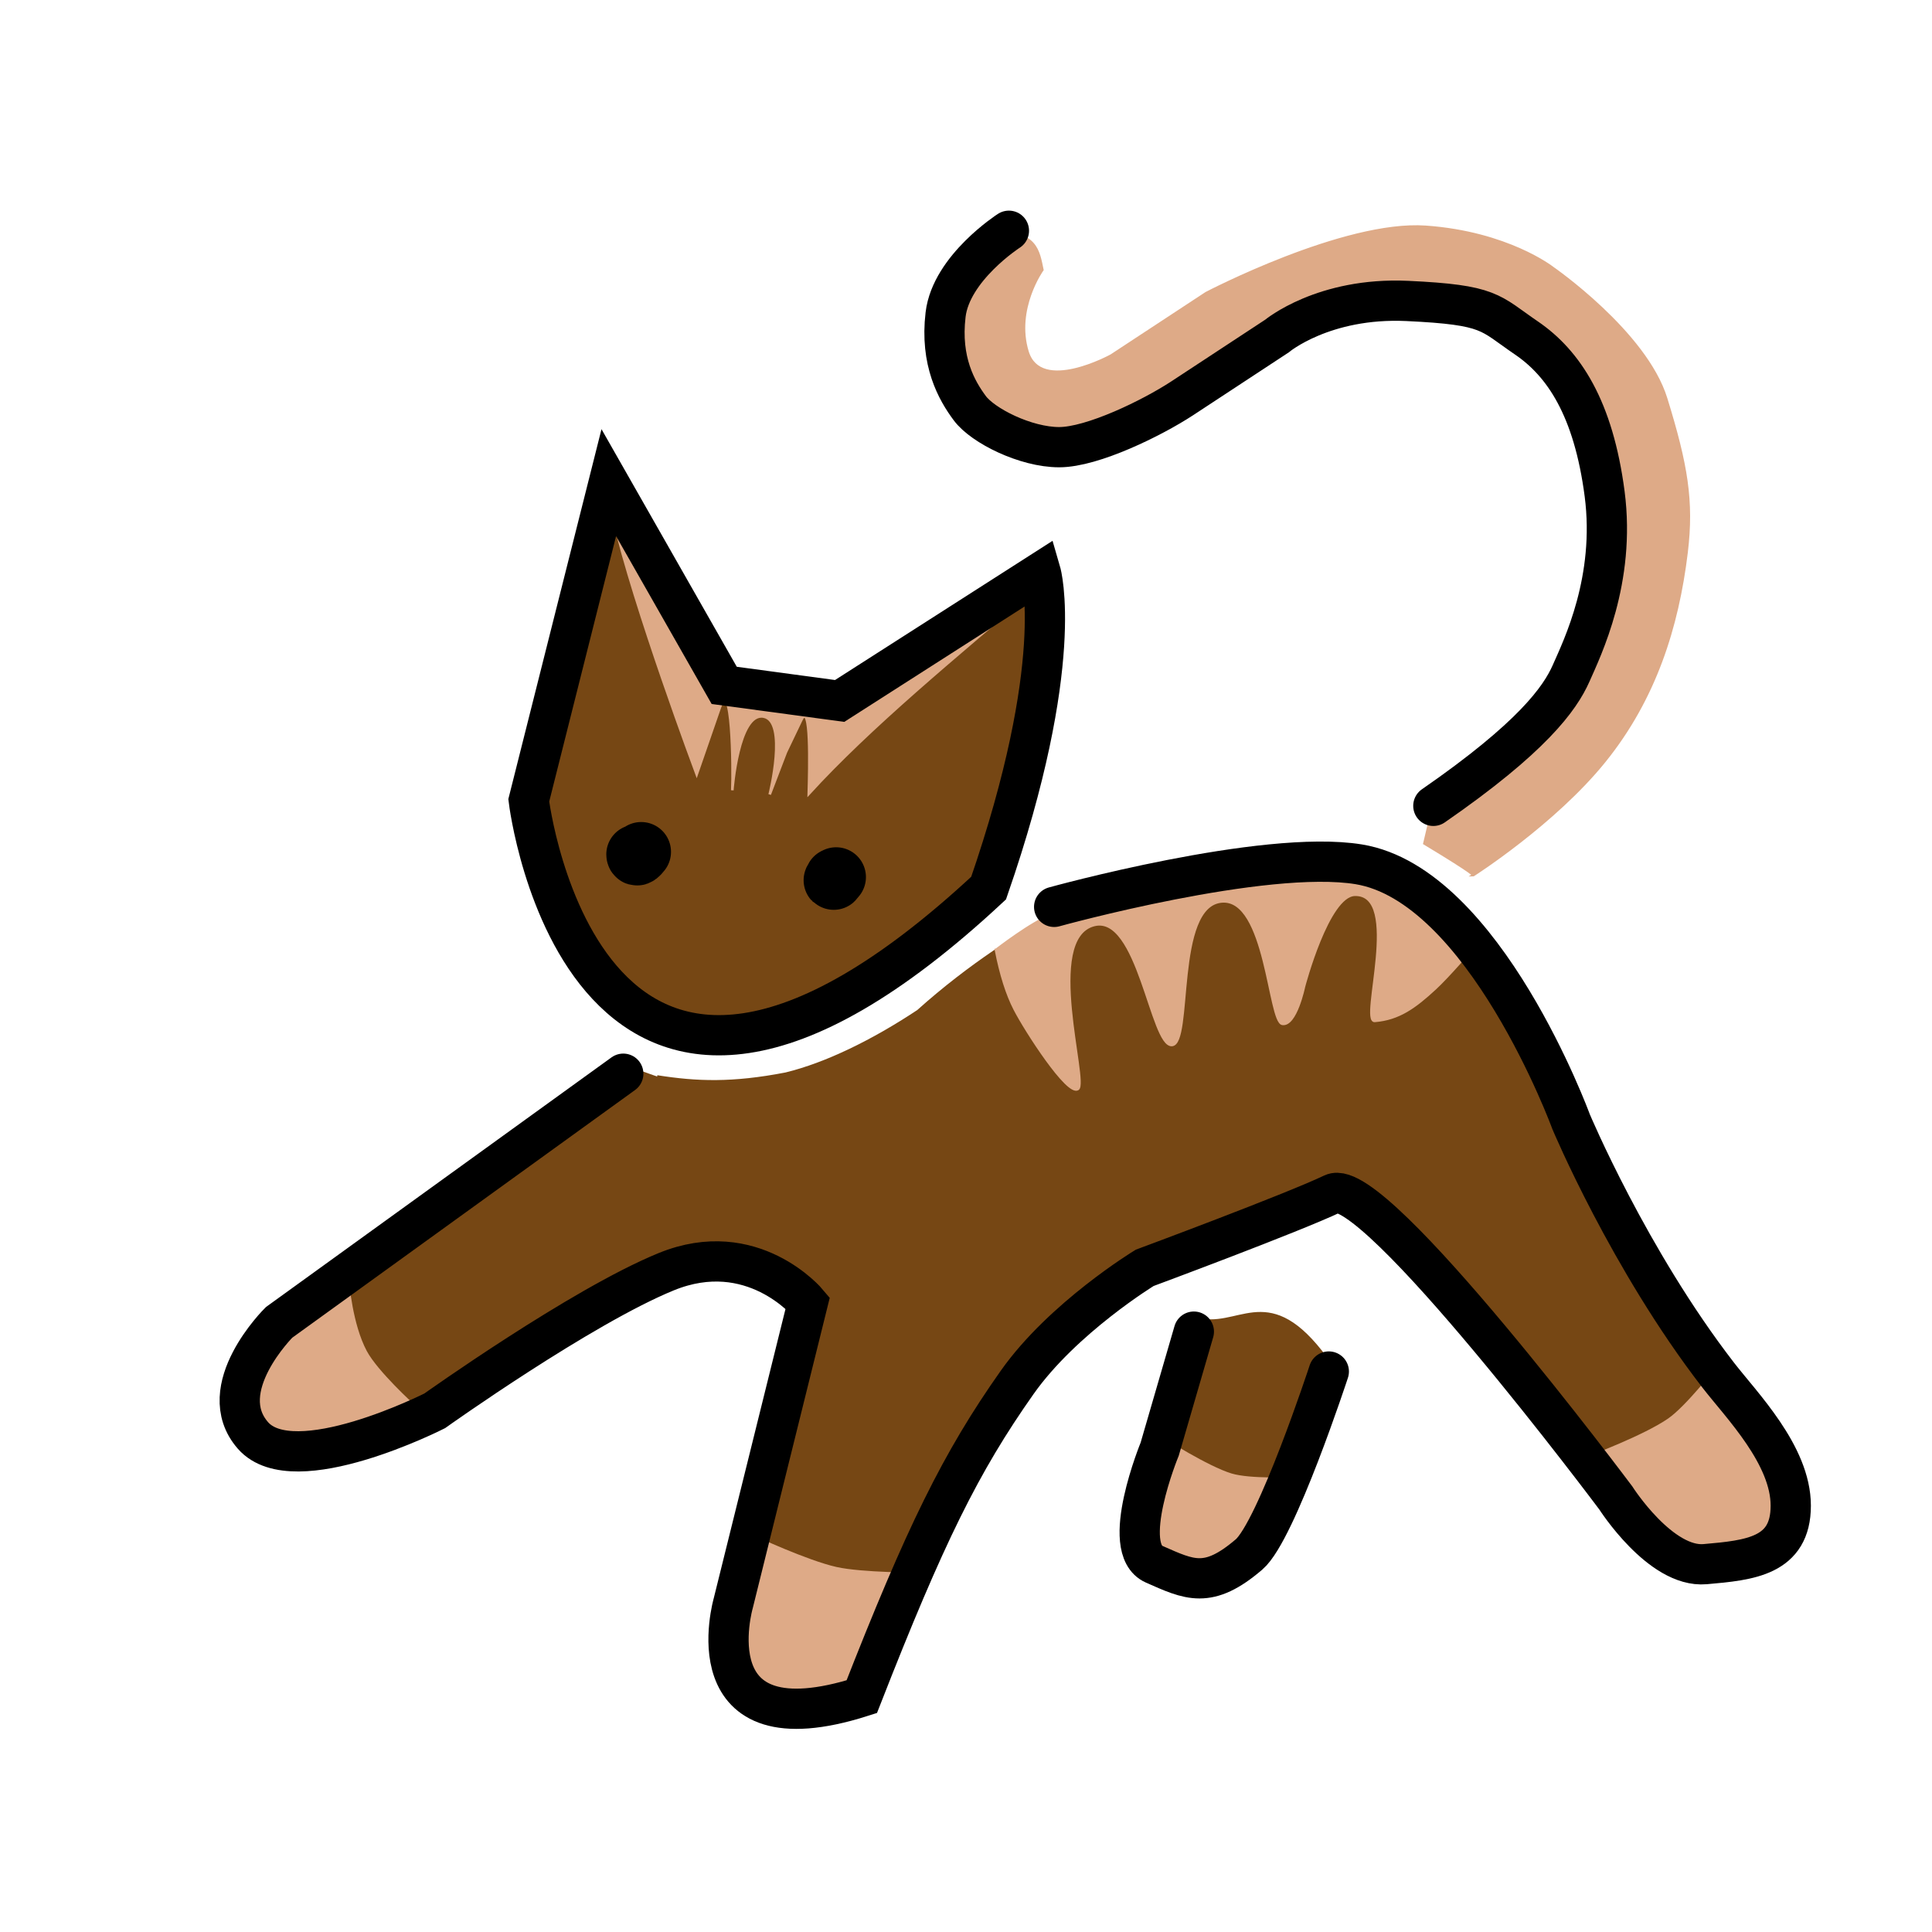
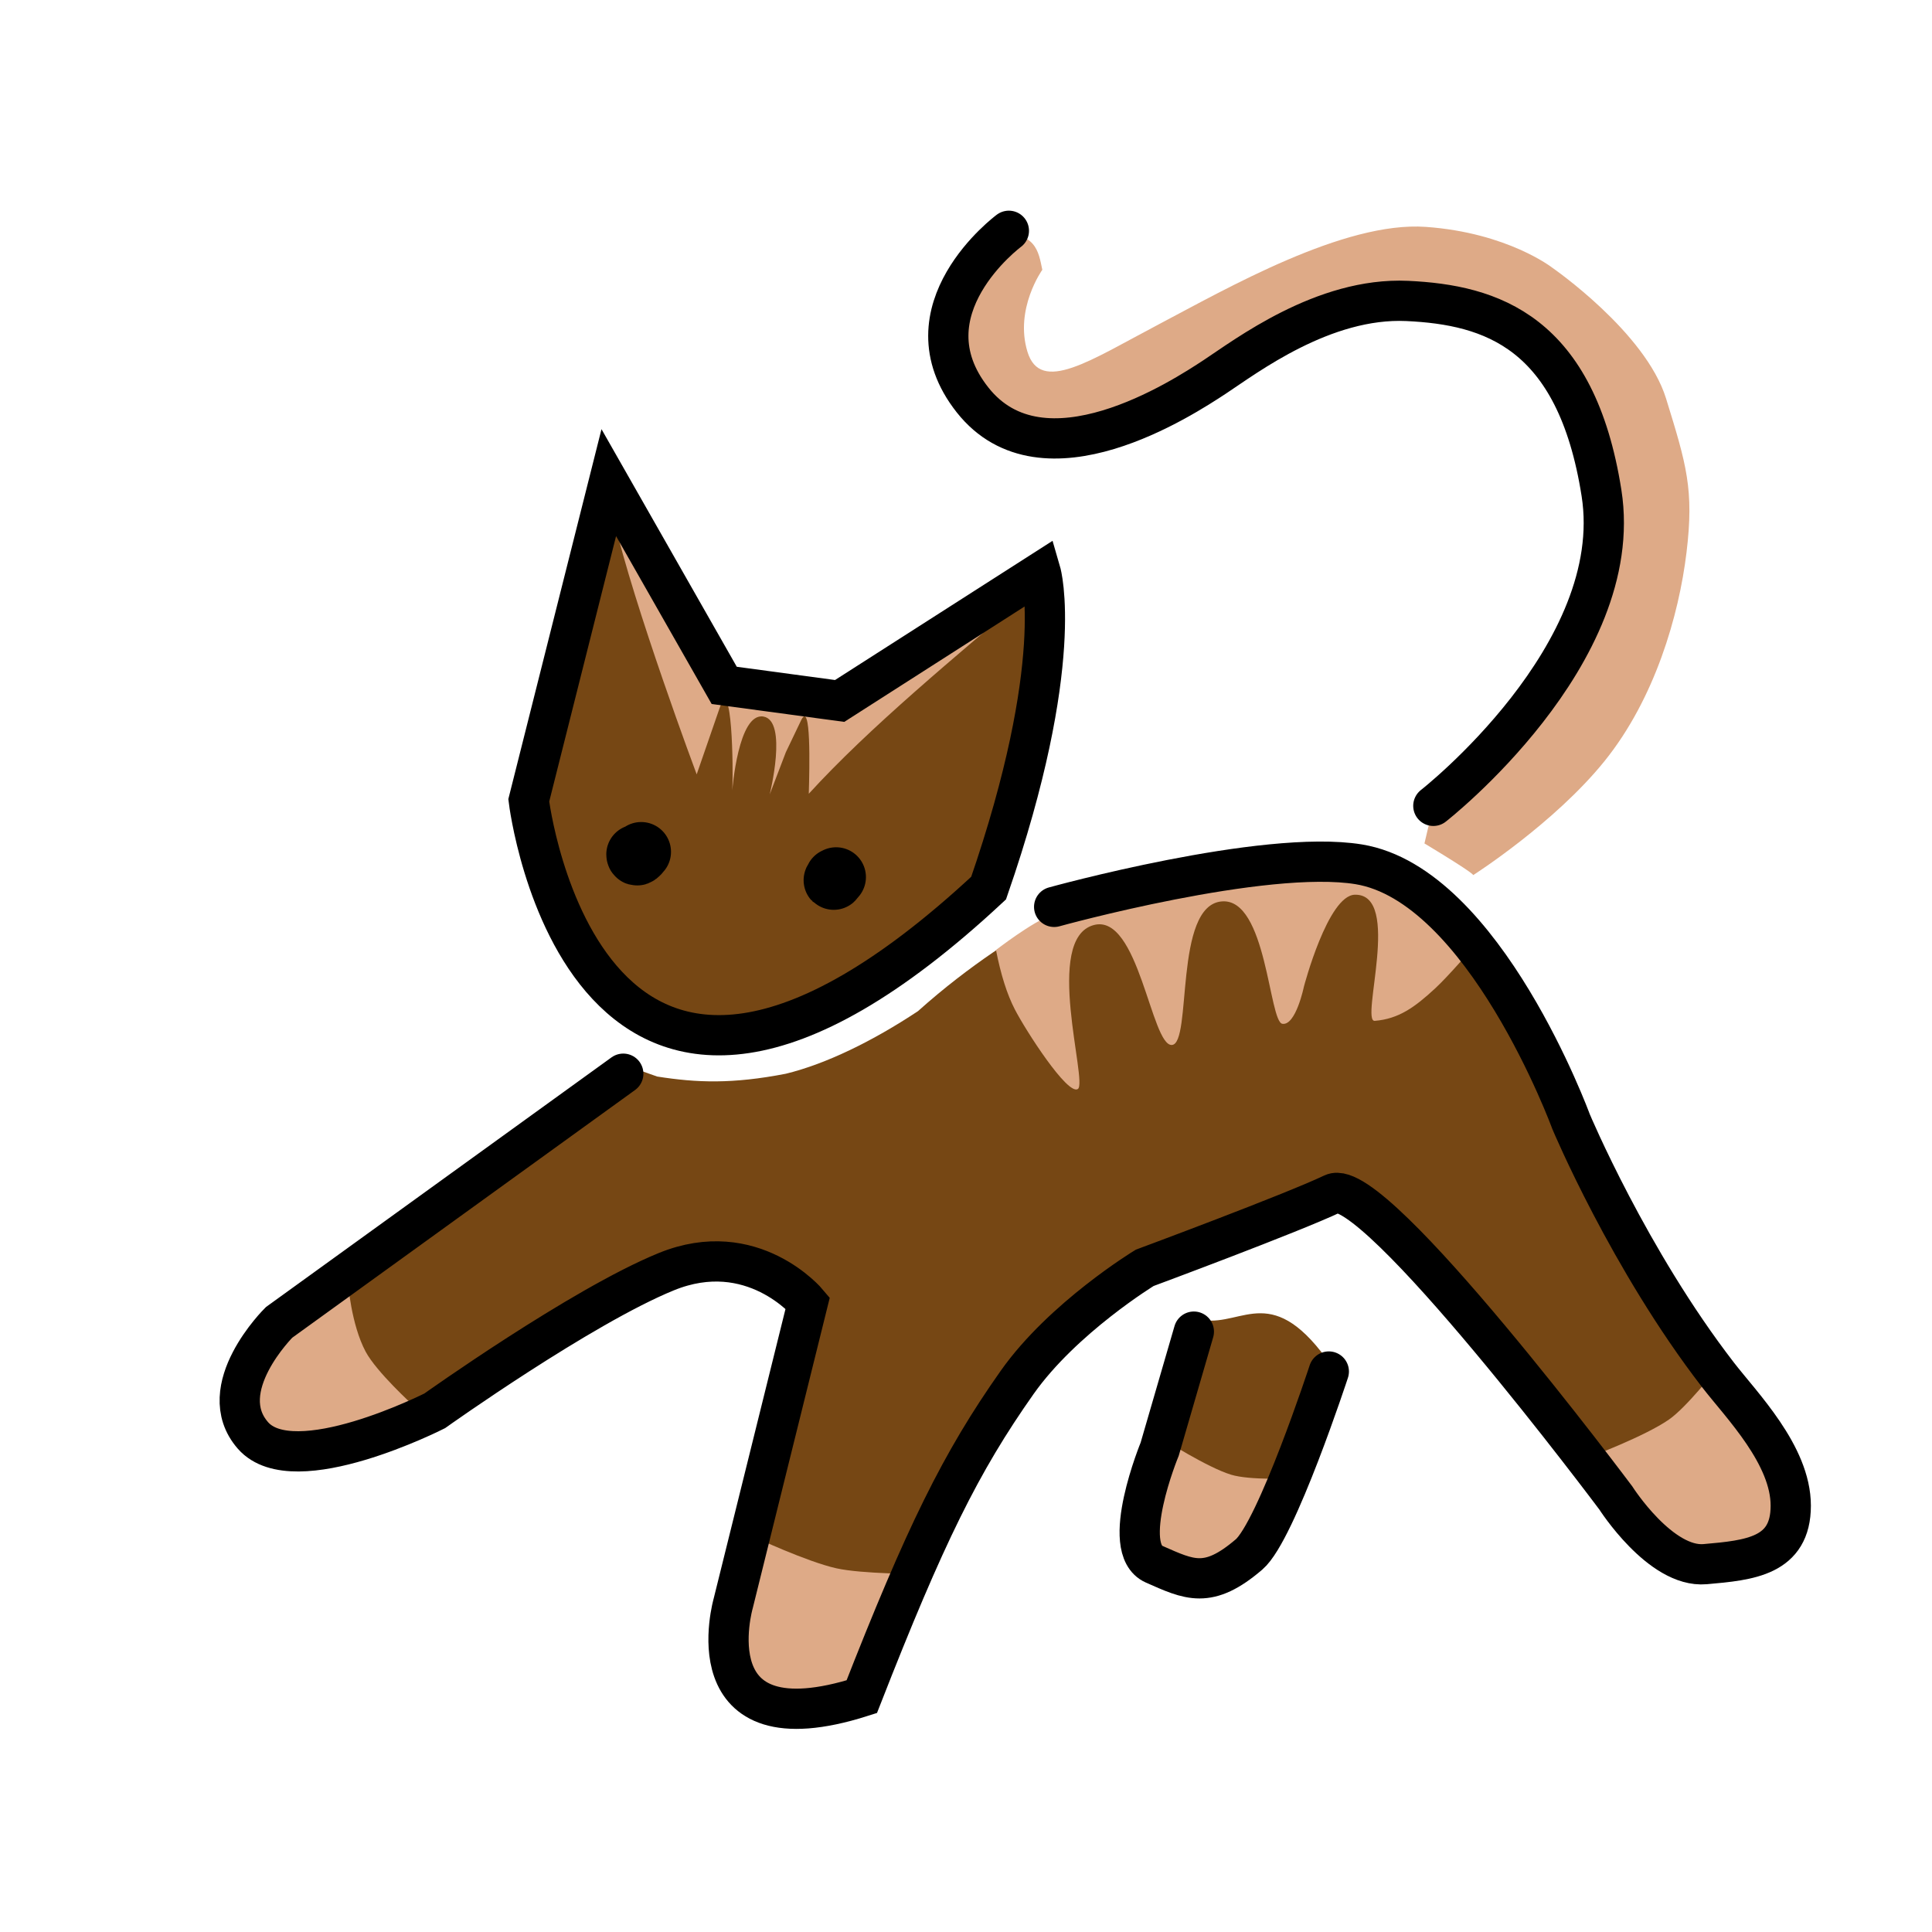
<svg xmlns="http://www.w3.org/2000/svg" width="48" height="48" version="1.1" viewBox="0 0 48 48">
-   <g class="colorA" fill="#764714" stroke="#764714" stroke-width=".065px">
+   <g class="colorA" fill="#764714" stroke="none">
    <path d="m15.724 26.533c-6.802 4.772-9.439 7.185-9.439 7.185l4.1e-4 1.946c0.594 0.686 1.303 0.848 2.128 0.484l1.575-0.764 2.906-1.498 3.66-2.291 1.779-0.467 1.736 1.242-1.85 7.459 0.327 1.767 0.937 0.607 2.343-0.243 0.139-1.453 2.944-5.702 1.74-2.135 2.208-1.366 4.255-1.647 1.559 1.007 1.787 1.94 2.209 2.696 1.475 1.913 2.22 1.647 1.404-0.256 0.723-1.197-1.804-3.245-1.399-2.345-2.256-3.952-1.31-2.74-1.739-2.355-2.224-1.298-3.247 0.409-4.432 0.899c-0.708 0.413-1.947 1.154-3.272 2.342-1.125 0.745-2.282 1.311-3.284 1.555-1.327 0.257-2.207 0.225-3.196 0.069" />
    <path d="m29.895 32.799c-1.084 3.302-1.512 4.628-1.512 4.628l0.289 1.435 1.151 0.351 1.208-0.593 1.295-2.422 0.755-2.263c-1.451-2.11-2.178-0.997-3.186-1.136z" />
-     <path d="m15.143 12.32-1.943 7.652 0.717 2.761 1.226 1.865 1.596 0.944 1.989 0.048 2.012-0.654 1.804-1.332 1.897-1.501 0.601-1.841 0.786-3.584 0.046-2.397-5.065 3.221-2.799-0.363z" />
+     <path d="m15.143 12.32-1.943 7.652 1.33 3.693 2.209 1.877 1.989 0.048 2.914-1.32 2.92-2.206 1.295-7.846-5.048 3.284-2.799-0.363z" />
  </g>
-   <g>
-     <g class="colorB" fill="#deaa87" stroke="#deaa87" stroke-width=".065px">
-       <path d="m15.243 12.87c0.502 2.188 2.066 6.369 2.066 6.369l0.568-1.642c0.312-0.904 0.344 1.498 0.317 2.038 0 0 0.146-1.943 0.775-1.832 0.61 0.108 0.154 1.935 0.154 1.935l0.401-1.049s0.253-0.528 0.379-0.792c0.25-0.521 0.21 1.173 0.191 1.824 1.513-1.657 3.625-3.393 5.664-5.128-1.156 0.641-4.804 3.01-4.804 3.01s-0.71-0.101-1.744-0.224c-0.992-0.118-1.419-0.292-1.419-0.292s-1.676-2.601-2.549-4.217z" />
-       <g>
-         <path d="m35.39 20.955c1.308 0.788 1.21 0.788 1.21 0.788s2.017-1.286 3.266-2.836c1.249-1.55 1.811-3.329 2.035-5.182 0.154-1.278 0-2.179-0.509-3.826-0.509-1.647-2.822-3.245-2.822-3.245s-1.11-0.872-3.145-1.017c-2.035-0.145-5.458 1.647-5.458 1.647l-2.359 1.55s-1.758 0.969-2.082-0.097c-0.324-1.065 0.37-2.034 0.37-2.034-0.098-0.465-0.147-0.956-1.203-0.92l-1.203 2.034 0.138 1.466 1.231 1.433 1.453 0.394 1.374-0.346 2.937-1.69 1.101-0.724 1.255-0.625 1.983-0.247 1.253 0.102 1.707 0.818 1.301 1.544 0.435 1.221 0.207 1.111 0.053 1.067-0.264 1.734-0.622 1.655-0.87 1.22-1.151 1.036-1.402 1.037z" />
-         <path d="m24.745 23.602c0.121 0.617 0.275 1.101 0.467 1.474 0.272 0.528 1.317 2.153 1.568 1.979 0.251-0.174-0.866-3.738 0.397-4.073 1.112-0.295 1.424 3.001 1.936 2.98 0.512-0.021 0.039-3.474 1.245-3.567 1.112-0.087 1.168 2.989 1.502 3.041 0.334 0.052 0.535-0.922 0.535-0.922s0.596-2.271 1.267-2.285c1.179-0.025 0.124 3.165 0.494 3.134 0.594-0.049 0.992-0.336 1.504-0.81 0.323-0.299 0.908-0.981 0.908-0.981l-1.789-1.517-1.526-0.436h-1.434l-2.082 0.436-2.035 0.339s-1.066 0.159-1.573 0.339c-0.485 0.172-1.383 0.869-1.383 0.869z" />
-         <path d="m8.644 31.862-1.48 1.09-1.018 1.453 0.185 1.017 0.833 0.872 1.804-0.533 1.295-0.848s-0.908-0.824-1.179-1.332c-0.362-0.678-0.439-1.719-0.439-1.719z" />
-         <path d="m18.728 38.183-0.463 2.325 0.139 1.453 1.434 0.436 1.249-0.291 0.971-0.823 0.601-1.695 0.185-0.484s-1.426 0.003-2.069-0.141c-0.729-0.163-2.048-0.779-2.048-0.779z" />
-         <path d="m28.904 35.761-0.601 2.131 0.555 1.114 1.018 0.242 1.249-0.823 0.74-1.259 0.231-0.436s-1.037 0.052-1.509-0.091c-0.592-0.18-1.683-0.878-1.683-0.878z" />
-         <path d="m39.496 36.197 1.943 2.518 1.295 0.145 1.388-0.436 0.463-0.92-0.185-1.065-1.758-2.422s-0.739 0.947-1.177 1.251c-0.61 0.423-1.968 0.929-1.968 0.929z" />
-       </g>
-     </g>
-     <g fill="none" stroke="#000" stroke-linecap="round">
-       <path d="m13.137 19.885s1.388 11.527 11.425 2.179c1.943-5.618 1.295-7.846 1.295-7.846l-4.996 3.197-2.868-0.387-2.868-5.037z" />
-       <path d="m15.485 26.676-8.552 6.179s-1.665 1.647-0.648 2.809c1.018 1.162 4.515-0.612 4.515-0.612s3.636-2.592 5.753-3.457c2.141-0.874 3.515 0.775 3.515 0.775l-1.85 7.459s-1.064 3.681 3.192 2.325c1.573-4.02 2.46-5.823 3.862-7.81 1.135-1.608 3.168-2.845 3.168-2.845s3.654-1.356 4.672-1.841c1.018-0.484 7.031 7.556 7.031 7.556s1.11 1.744 2.22 1.647c1.11-0.097 2.128-0.194 2.128-1.453 0-1.259-1.222-2.492-1.804-3.245-2.215-2.867-3.654-6.296-3.654-6.296s-2.154-5.881-5.273-6.393c-2.359-0.387-7.57 1.057-7.57 1.057" />
-       <path d="m29.661 33.084-0.849 2.92s-1.018 2.47-0.139 2.858c0.879 0.387 1.341 0.63 2.359-0.242 0.684-0.586 1.982-4.545 1.982-4.545" />
-       <path d="m35.611 20.021c2.451-1.695 3.145-2.664 3.423-3.293 0.278-0.63 1.11-2.325 0.833-4.456-0.278-2.131-1.018-3.245-1.943-3.875-0.925-0.63-0.879-0.823-2.96-0.92-2.082-0.097-3.238 0.872-3.238 0.872s-1.619 1.065-2.359 1.55c-0.74 0.484-2.22 1.211-3.053 1.211s-1.897-0.533-2.22-0.969c-0.324-0.436-0.74-1.162-0.601-2.325 0.139-1.162 1.573-2.083 1.573-2.083" />
-     </g>
+   <g class="colorB" fill="#deaa87" stroke="none">
+     <path d="m15.243 12.87c0.502 2.188 2.066 6.369 2.066 6.369l0.568-1.642c0.312-0.904 0.344 1.498 0.317 2.038 0 0 0.146-1.943 0.775-1.832 0.61 0.108 0.154 1.935 0.154 1.935l0.401-1.049s0.253-0.528 0.379-0.792c0.25-0.521 0.21 1.173 0.191 1.824 1.513-1.657 3.625-3.393 5.664-5.128-1.156 0.641-4.804 3.01-4.804 3.01s-0.71-0.101-1.744-0.224c-0.992-0.118-1.419-0.292-1.419-0.292s-1.676-2.601-2.549-4.217z" />
+     <path d="m35.39 20.955c1.308 0.788 1.21 0.788 1.21 0.788s2.017-1.286 3.266-2.836 1.846-3.617 2.035-5.182 5e-6 -2.179-0.509-3.826-2.822-3.245-2.822-3.245-1.11-0.872-3.145-1.017c-2.035-0.145-4.944 1.531-6.638 2.422s-2.937 1.744-3.261 0.678c-0.324-1.065 0.37-2.034 0.37-2.034-0.098-0.465-0.147-0.956-1.203-0.92l-1.203 2.034 0.138 1.466 1.431 1.513 2.627-0.032 3.487-2.052 1.805-0.987 2.61-0.196 2.334 0.869 1.301 1.544 0.565 2.309-0.134 2.823-1.632 3.016-2.412 1.931z" />
+     <path d="m24.745 23.602c0.121 0.617 0.275 1.101 0.467 1.474 0.272 0.528 1.317 2.153 1.568 1.979 0.251-0.174-0.866-3.738 0.397-4.073 1.112-0.295 1.424 3.001 1.936 2.98 0.512-0.021 0.039-3.474 1.245-3.567 1.112-0.087 1.168 2.989 1.502 3.041 0.334 0.052 0.535-0.922 0.535-0.922s0.596-2.271 1.267-2.285c1.179-0.025 0.124 3.165 0.494 3.134 0.594-0.049 0.992-0.336 1.504-0.81 0.323-0.299 0.908-0.981 0.908-0.981l-1.789-1.517-1.526-0.436h-1.434l-2.082 0.436-2.035 0.339s-1.066 0.159-1.573 0.339c-0.485 0.172-1.383 0.869-1.383 0.869z" />
+     <path d="m8.644 31.862-1.48 1.09-1.018 1.453 0.185 1.017 0.833 0.872 1.804-0.533 1.295-0.848s-0.908-0.824-1.179-1.332c-0.362-0.678-0.439-1.719-0.439-1.719z" />
+     <path d="m18.728 38.183-0.463 2.325 0.139 1.453 1.434 0.436 1.249-0.291 0.971-0.823 0.601-1.695 0.185-0.484s-1.426 0.003-2.069-0.141c-0.729-0.163-2.048-0.779-2.048-0.779z" />
+     <path d="m28.904 35.761-0.601 2.131 0.555 1.114 1.018 0.242 1.249-0.823 0.74-1.259 0.231-0.436s-1.037 0.052-1.509-0.091c-0.592-0.18-1.683-0.878-1.683-0.878z" />
+     <path d="m39.496 36.197 1.943 2.518 1.295 0.145 1.388-0.436 0.463-0.92-0.185-1.065-1.758-2.422s-0.739 0.947-1.177 1.251c-0.61 0.423-1.968 0.929-1.968 0.929z" />
+   </g>
+   <g fill="none" stroke="#000" stroke-linecap="round">
+     <path d="m13.137 19.885s1.388 11.527 11.425 2.179c1.943-5.618 1.295-7.846 1.295-7.846l-4.996 3.197-2.868-0.387-2.868-5.037z" />
+     <path d="m15.485 26.676-8.552 6.179s-1.665 1.647-0.648 2.809c1.018 1.162 4.515-0.612 4.515-0.612s3.636-2.592 5.753-3.457c2.141-0.874 3.515 0.775 3.515 0.775l-1.85 7.459s-1.064 3.681 3.192 2.325c1.573-4.02 2.46-5.823 3.862-7.81 1.135-1.608 3.168-2.845 3.168-2.845s3.654-1.356 4.672-1.841c1.018-0.484 7.031 7.556 7.031 7.556s1.11 1.744 2.22 1.647c1.11-0.097 2.128-0.194 2.128-1.453 0-1.259-1.222-2.492-1.804-3.245-2.215-2.867-3.654-6.296-3.654-6.296s-2.154-5.881-5.273-6.393c-2.359-0.387-7.57 1.057-7.57 1.057" />
+     <path d="m29.661 33.084-0.849 2.92s-1.018 2.47-0.139 2.858c0.879 0.387 1.341 0.63 2.359-0.242 0.684-0.586 1.982-4.545 1.982-4.545" />
+     <path d="m35.611 20.021s4.809-3.755 4.178-7.771c-0.631-4.017-2.744-4.676-4.826-4.773-2.082-0.097-4.013 1.38-4.787 1.889-0.775 0.509-4.258 2.796-6.015 0.568-1.758-2.228 0.904-4.2 0.904-4.2" />
  </g>
  <path d="m15.93 21.164c-0.127 0.166-0.126 0.064-0.126 0.064m4.969 0.563c-0.127 0.166-0.033 0.016-0.033 0.016" fill="none" stroke="#000" stroke-linecap="round" stroke-width="1.482" />
</svg>
